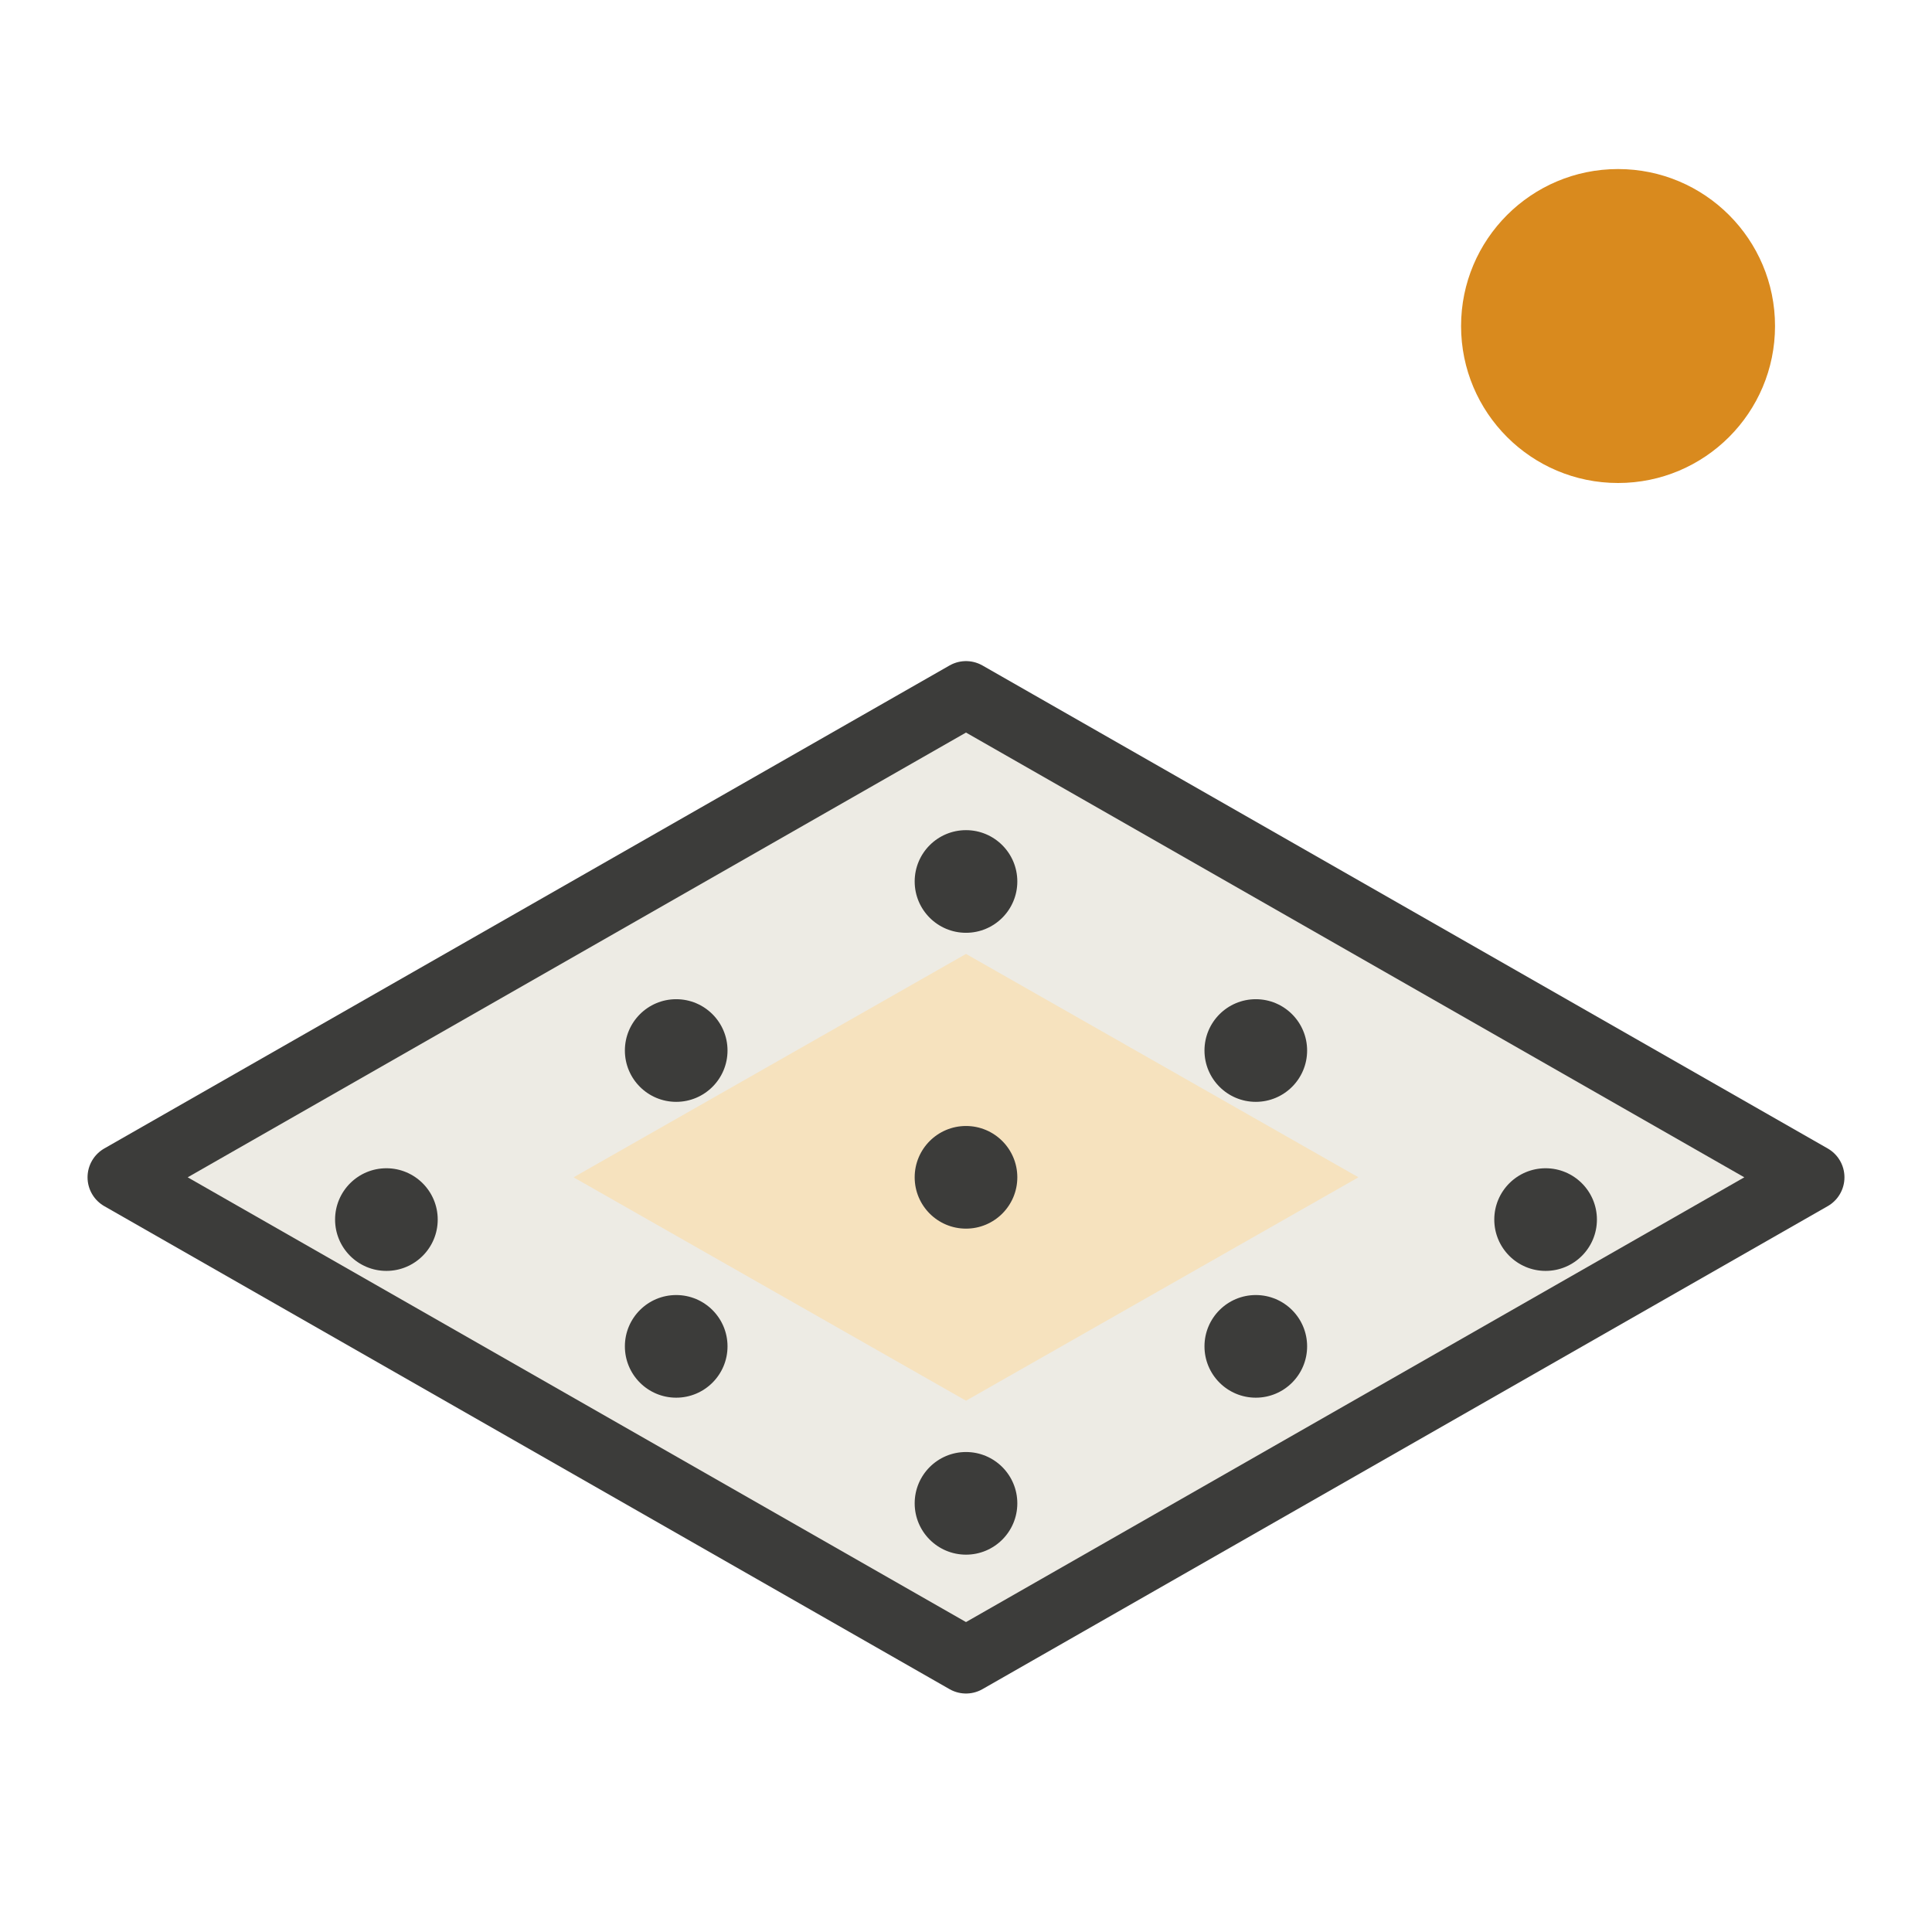
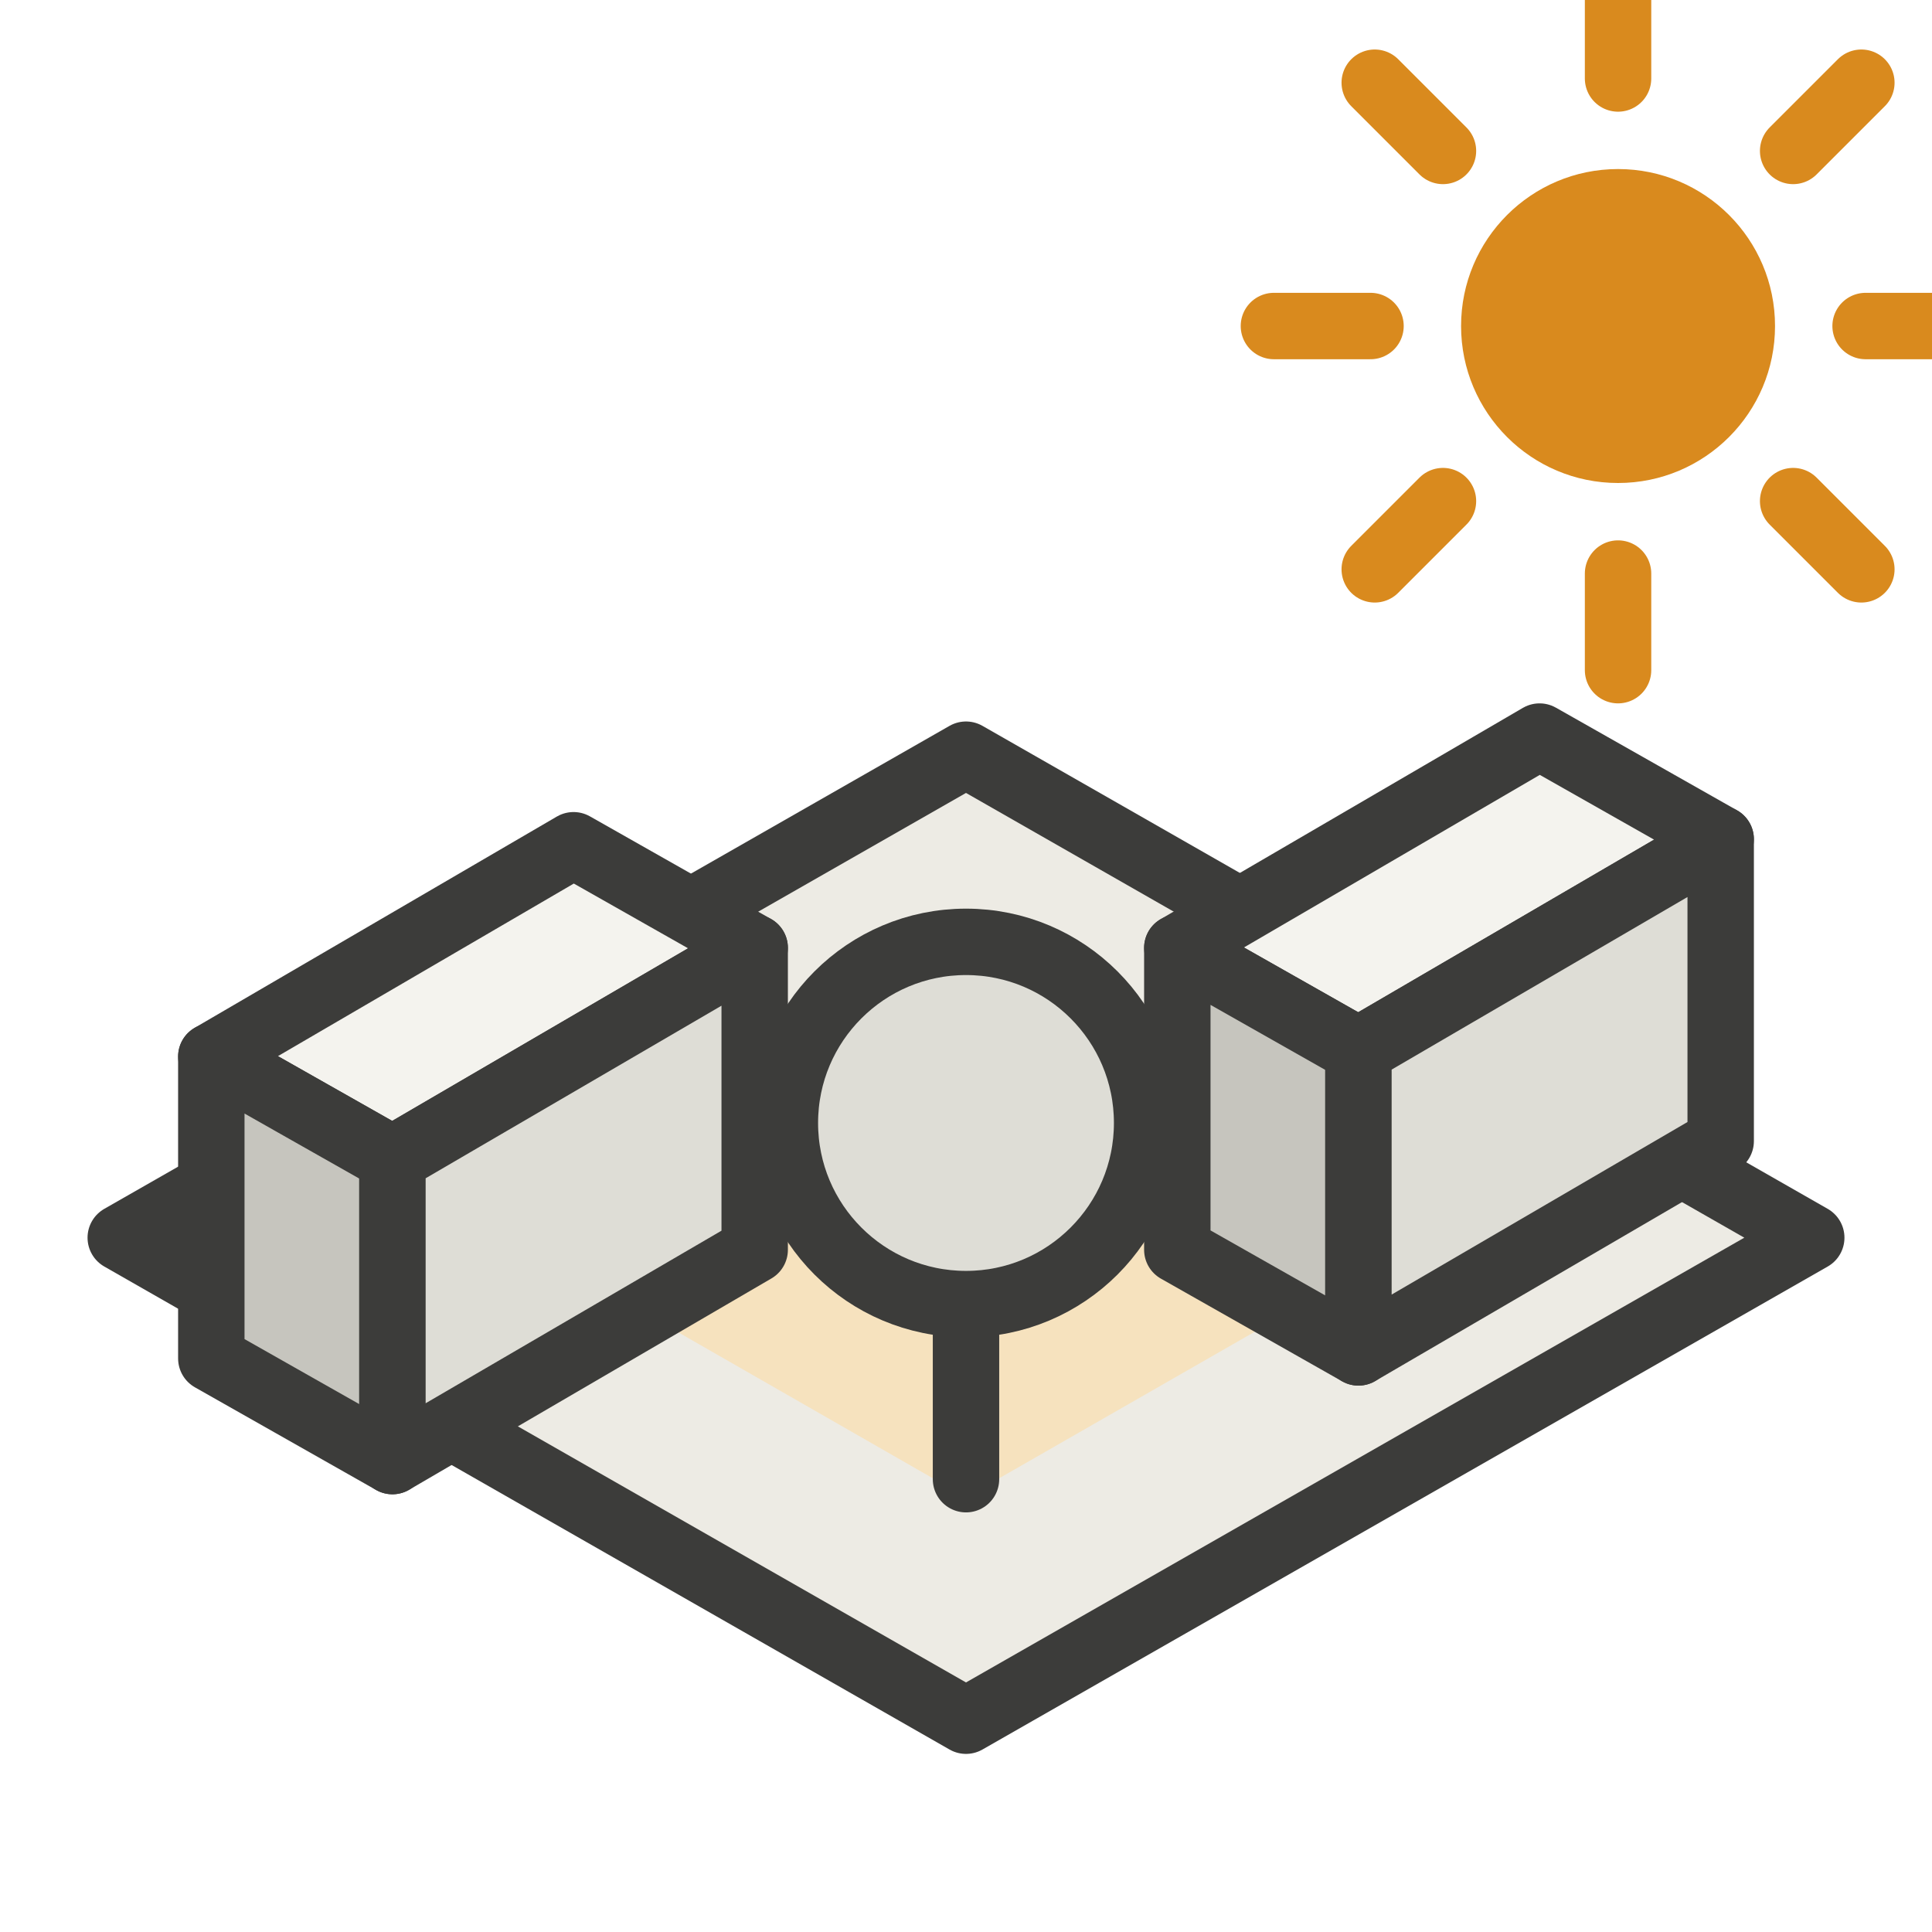
<svg xmlns="http://www.w3.org/2000/svg" version="1.1" width="24" height="24" viewBox="0 0 32 32">
-   <polygon points="2.00,19.50 16.00,11.50 30.00,19.50 16.00,27.50" fill="#EDEBE4" stroke="#3C3C3A" stroke-width="1.10" stroke-linejoin="round" />
-   <polygon points="9.50,19.50 16.00,15.80 22.50,19.50 16.00,23.20" fill="#F6E2BE" stroke="none" />
-   <circle cx="16.00" cy="14.60" r="0.85" fill="#3C3C3A" stroke="none" />
-   <circle cx="11.20" cy="17.40" r="0.85" fill="#3C3C3A" stroke="none" />
-   <circle cx="20.80" cy="17.40" r="0.85" fill="#3C3C3A" stroke="none" />
-   <circle cx="16.00" cy="19.50" r="0.85" fill="#3C3C3A" stroke="none" />
-   <circle cx="6.40" cy="20.20" r="0.85" fill="#3C3C3A" stroke="none" />
-   <circle cx="25.60" cy="20.20" r="0.85" fill="#3C3C3A" stroke="none" />
-   <circle cx="11.20" cy="22.30" r="0.85" fill="#3C3C3A" stroke="none" />
-   <circle cx="20.80" cy="22.30" r="0.85" fill="#3C3C3A" stroke="none" />
-   <circle cx="16.00" cy="24.90" r="0.85" fill="#3C3C3A" stroke="none" />
+   <polygon points="2.00,20.50 16.00,12.50 30.00,20.50 16.00,28.50" fill="#EDEBE4" stroke="#3C3C3A" stroke-width="1.10" stroke-linejoin="round" />
+   <polygon points="8.50,20.50 16.00,16.20 23.50,20.50 16.00,24.80" fill="#F6E2BE" stroke="none" />
+   <polygon points="3.50,17.50 9.50,14.00 12.50,15.70 6.50,19.20" fill="#F4F3EE" stroke="#3C3C3A" stroke-width="1.10" stroke-linejoin="round" />
+   <polygon points="3.50,17.50 6.50,19.20 6.50,24.20 3.50,22.50" fill="#C6C5BE" stroke="#3C3C3A" stroke-width="1.10" stroke-linejoin="round" />
+   <polygon points="6.50,19.20 12.50,15.70 12.50,20.70 6.50,24.20" fill="#DEDDD6" stroke="#3C3C3A" stroke-width="1.10" stroke-linejoin="round" />
+   <polygon points="19.50,15.70 25.50,12.20 28.50,13.90 22.50,17.40" fill="#F4F3EE" stroke="#3C3C3A" stroke-width="1.10" stroke-linejoin="round" />
+   <polygon points="19.50,15.70 22.50,17.40 22.50,22.40 19.50,20.70" fill="#C6C5BE" stroke="#3C3C3A" stroke-width="1.10" stroke-linejoin="round" />
+   <polygon points="22.50,17.40 28.50,13.90 28.50,18.90 22.50,22.40" fill="#DEDDD6" stroke="#3C3C3A" stroke-width="1.10" stroke-linejoin="round" />
+   <polyline points="16.00,24.50 16.00,20.50" fill="none" stroke="#3C3C3A" stroke-width="1.10" stroke-linecap="round" stroke-linejoin="round" />
+   <circle cx="16.00" cy="18.60" r="3.00" fill="#DEDDD6" stroke="#3C3C3A" stroke-width="1.10" />
  <circle cx="26.80" cy="5.40" r="2.60" fill="#D98A1E" stroke="none" />
+   <polyline points="30.90,5.40 32.50,5.40" fill="none" stroke="#D98A1E" stroke-width="1.10" stroke-linecap="round" stroke-linejoin="round" />
+   <polyline points="29.70,8.30 30.83,9.43" fill="none" stroke="#D98A1E" stroke-width="1.10" stroke-linecap="round" stroke-linejoin="round" />
+   <polyline points="26.80,9.50 26.80,11.10" fill="none" stroke="#D98A1E" stroke-width="1.10" stroke-linecap="round" stroke-linejoin="round" />
+   <polyline points="23.90,8.30 22.77,9.43" fill="none" stroke="#D98A1E" stroke-width="1.10" stroke-linecap="round" stroke-linejoin="round" />
+   <polyline points="22.70,5.40 21.10,5.40" fill="none" stroke="#D98A1E" stroke-width="1.10" stroke-linecap="round" stroke-linejoin="round" />
+   <polyline points="23.90,2.50 22.77,1.37" fill="none" stroke="#D98A1E" stroke-width="1.10" stroke-linecap="round" stroke-linejoin="round" />
+   <polyline points="26.80,1.30 26.80,-0.30" fill="none" stroke="#D98A1E" stroke-width="1.10" stroke-linecap="round" stroke-linejoin="round" />
+   <polyline points="29.70,2.50 30.83,1.37" fill="none" stroke="#D98A1E" stroke-width="1.10" stroke-linecap="round" stroke-linejoin="round" />
</svg>
